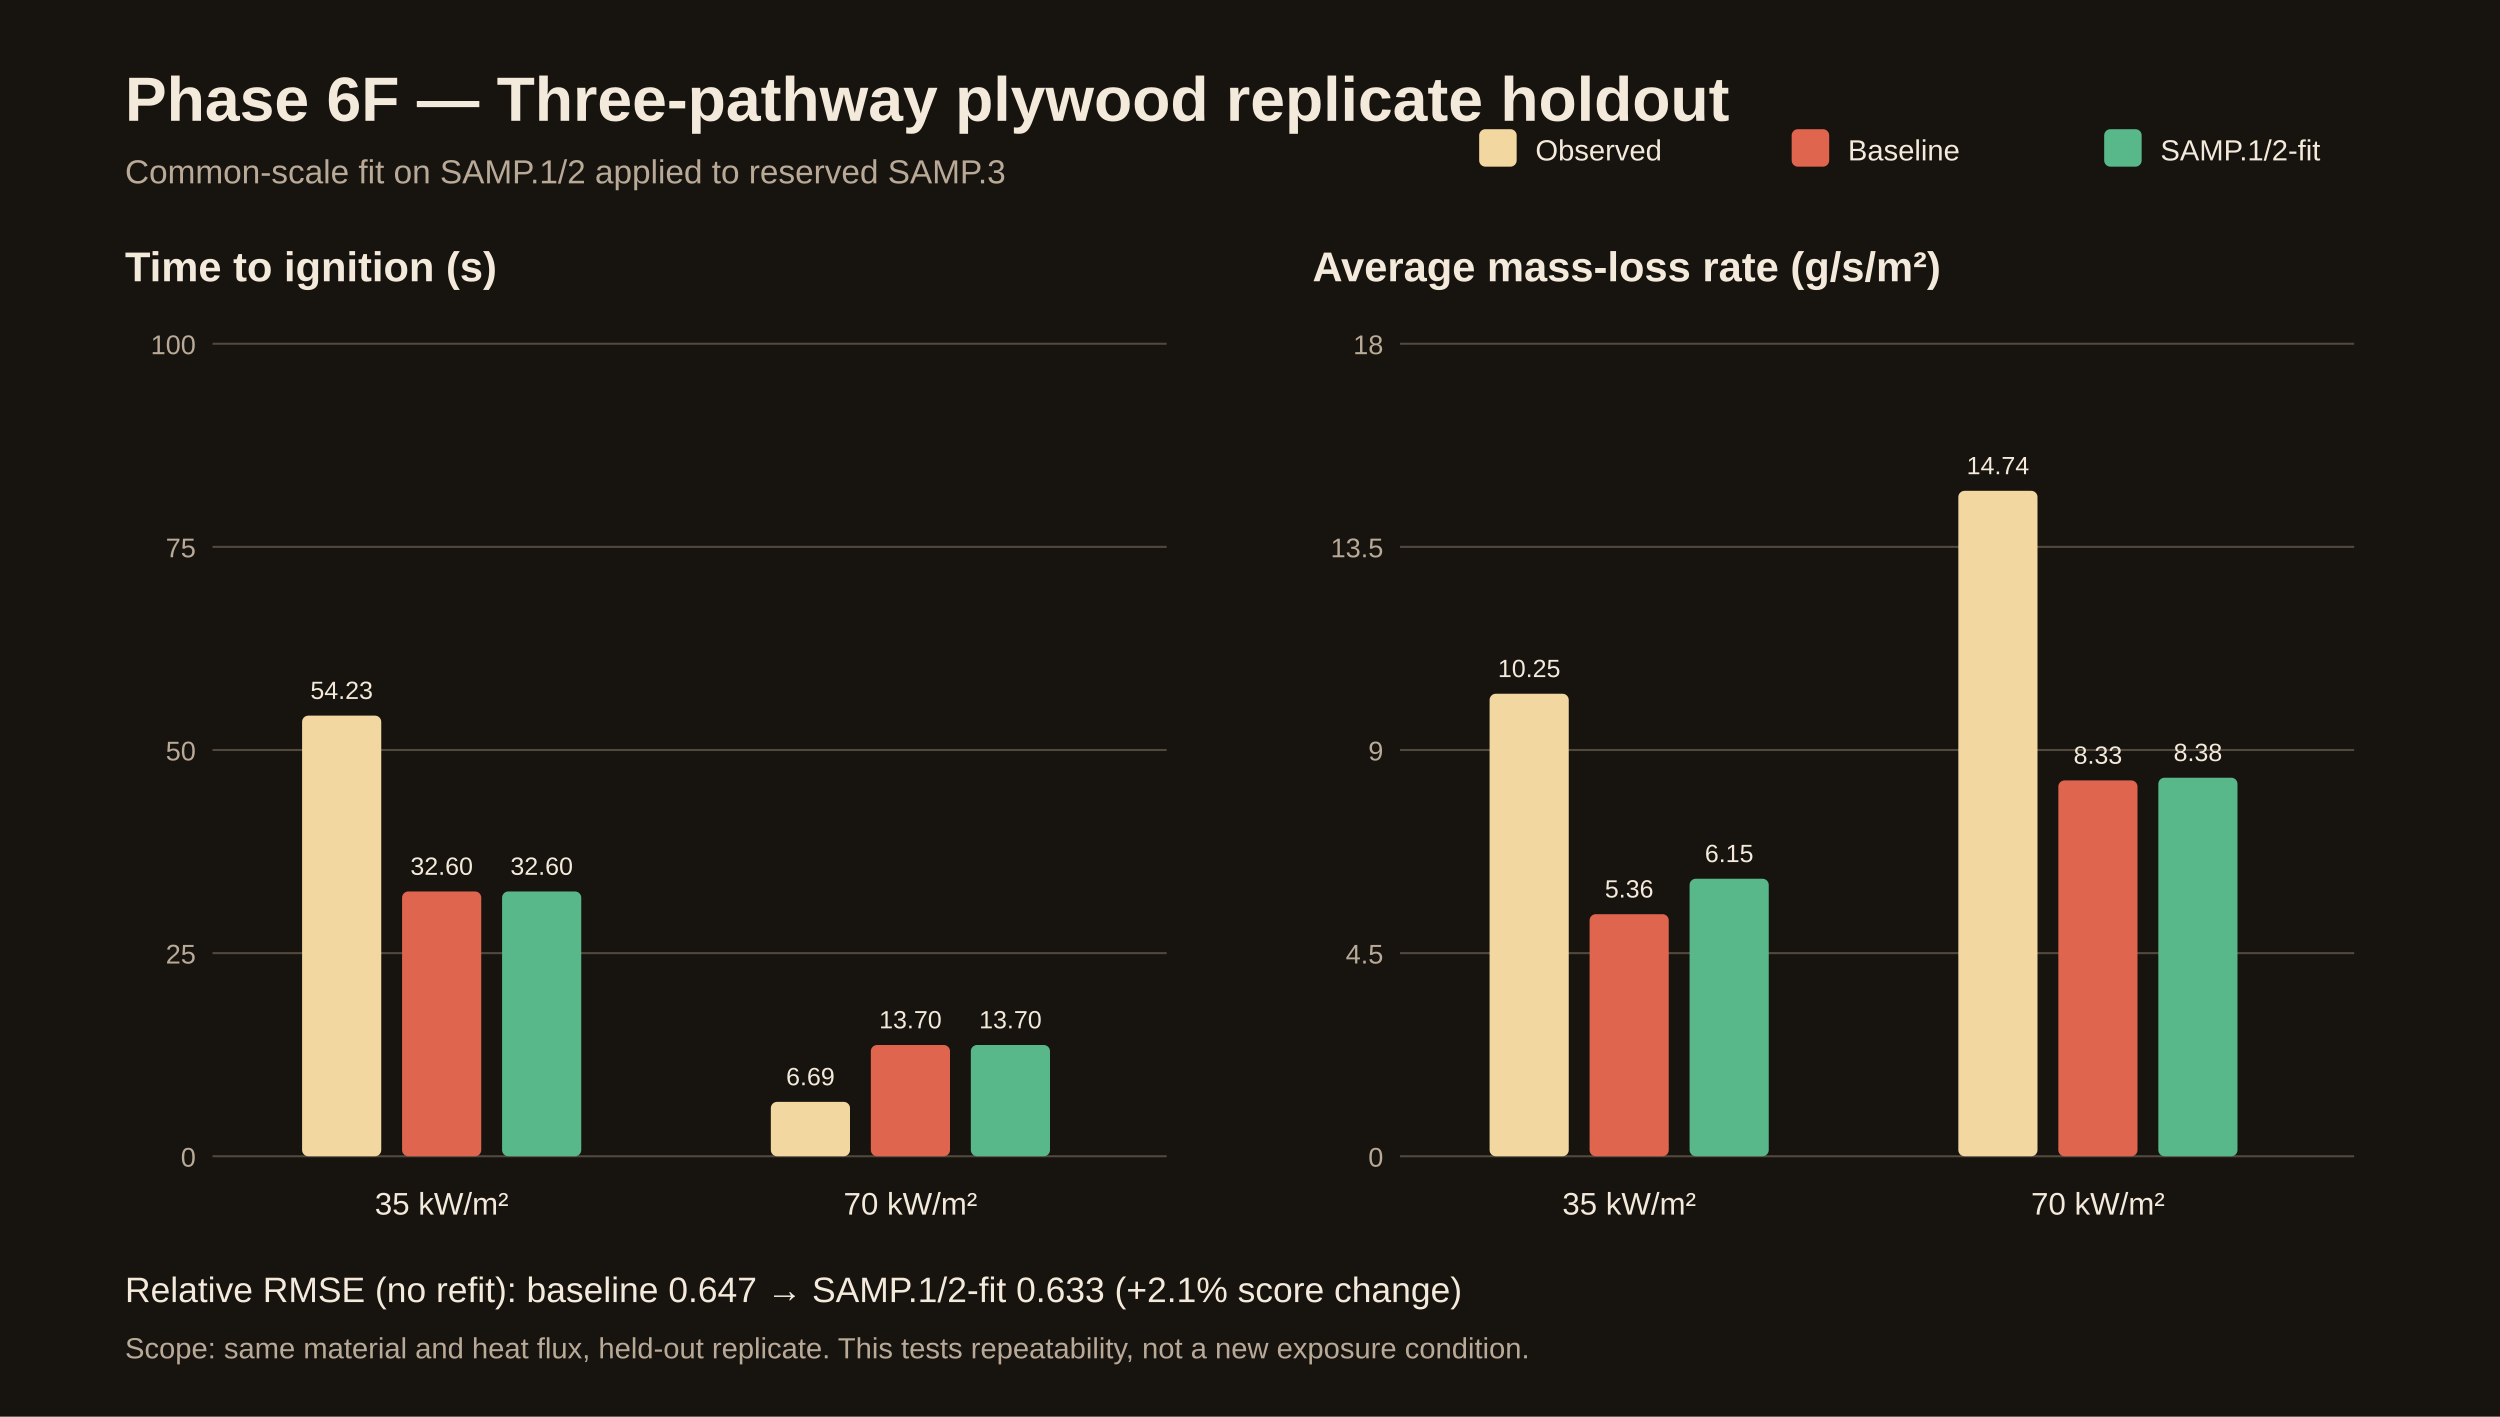
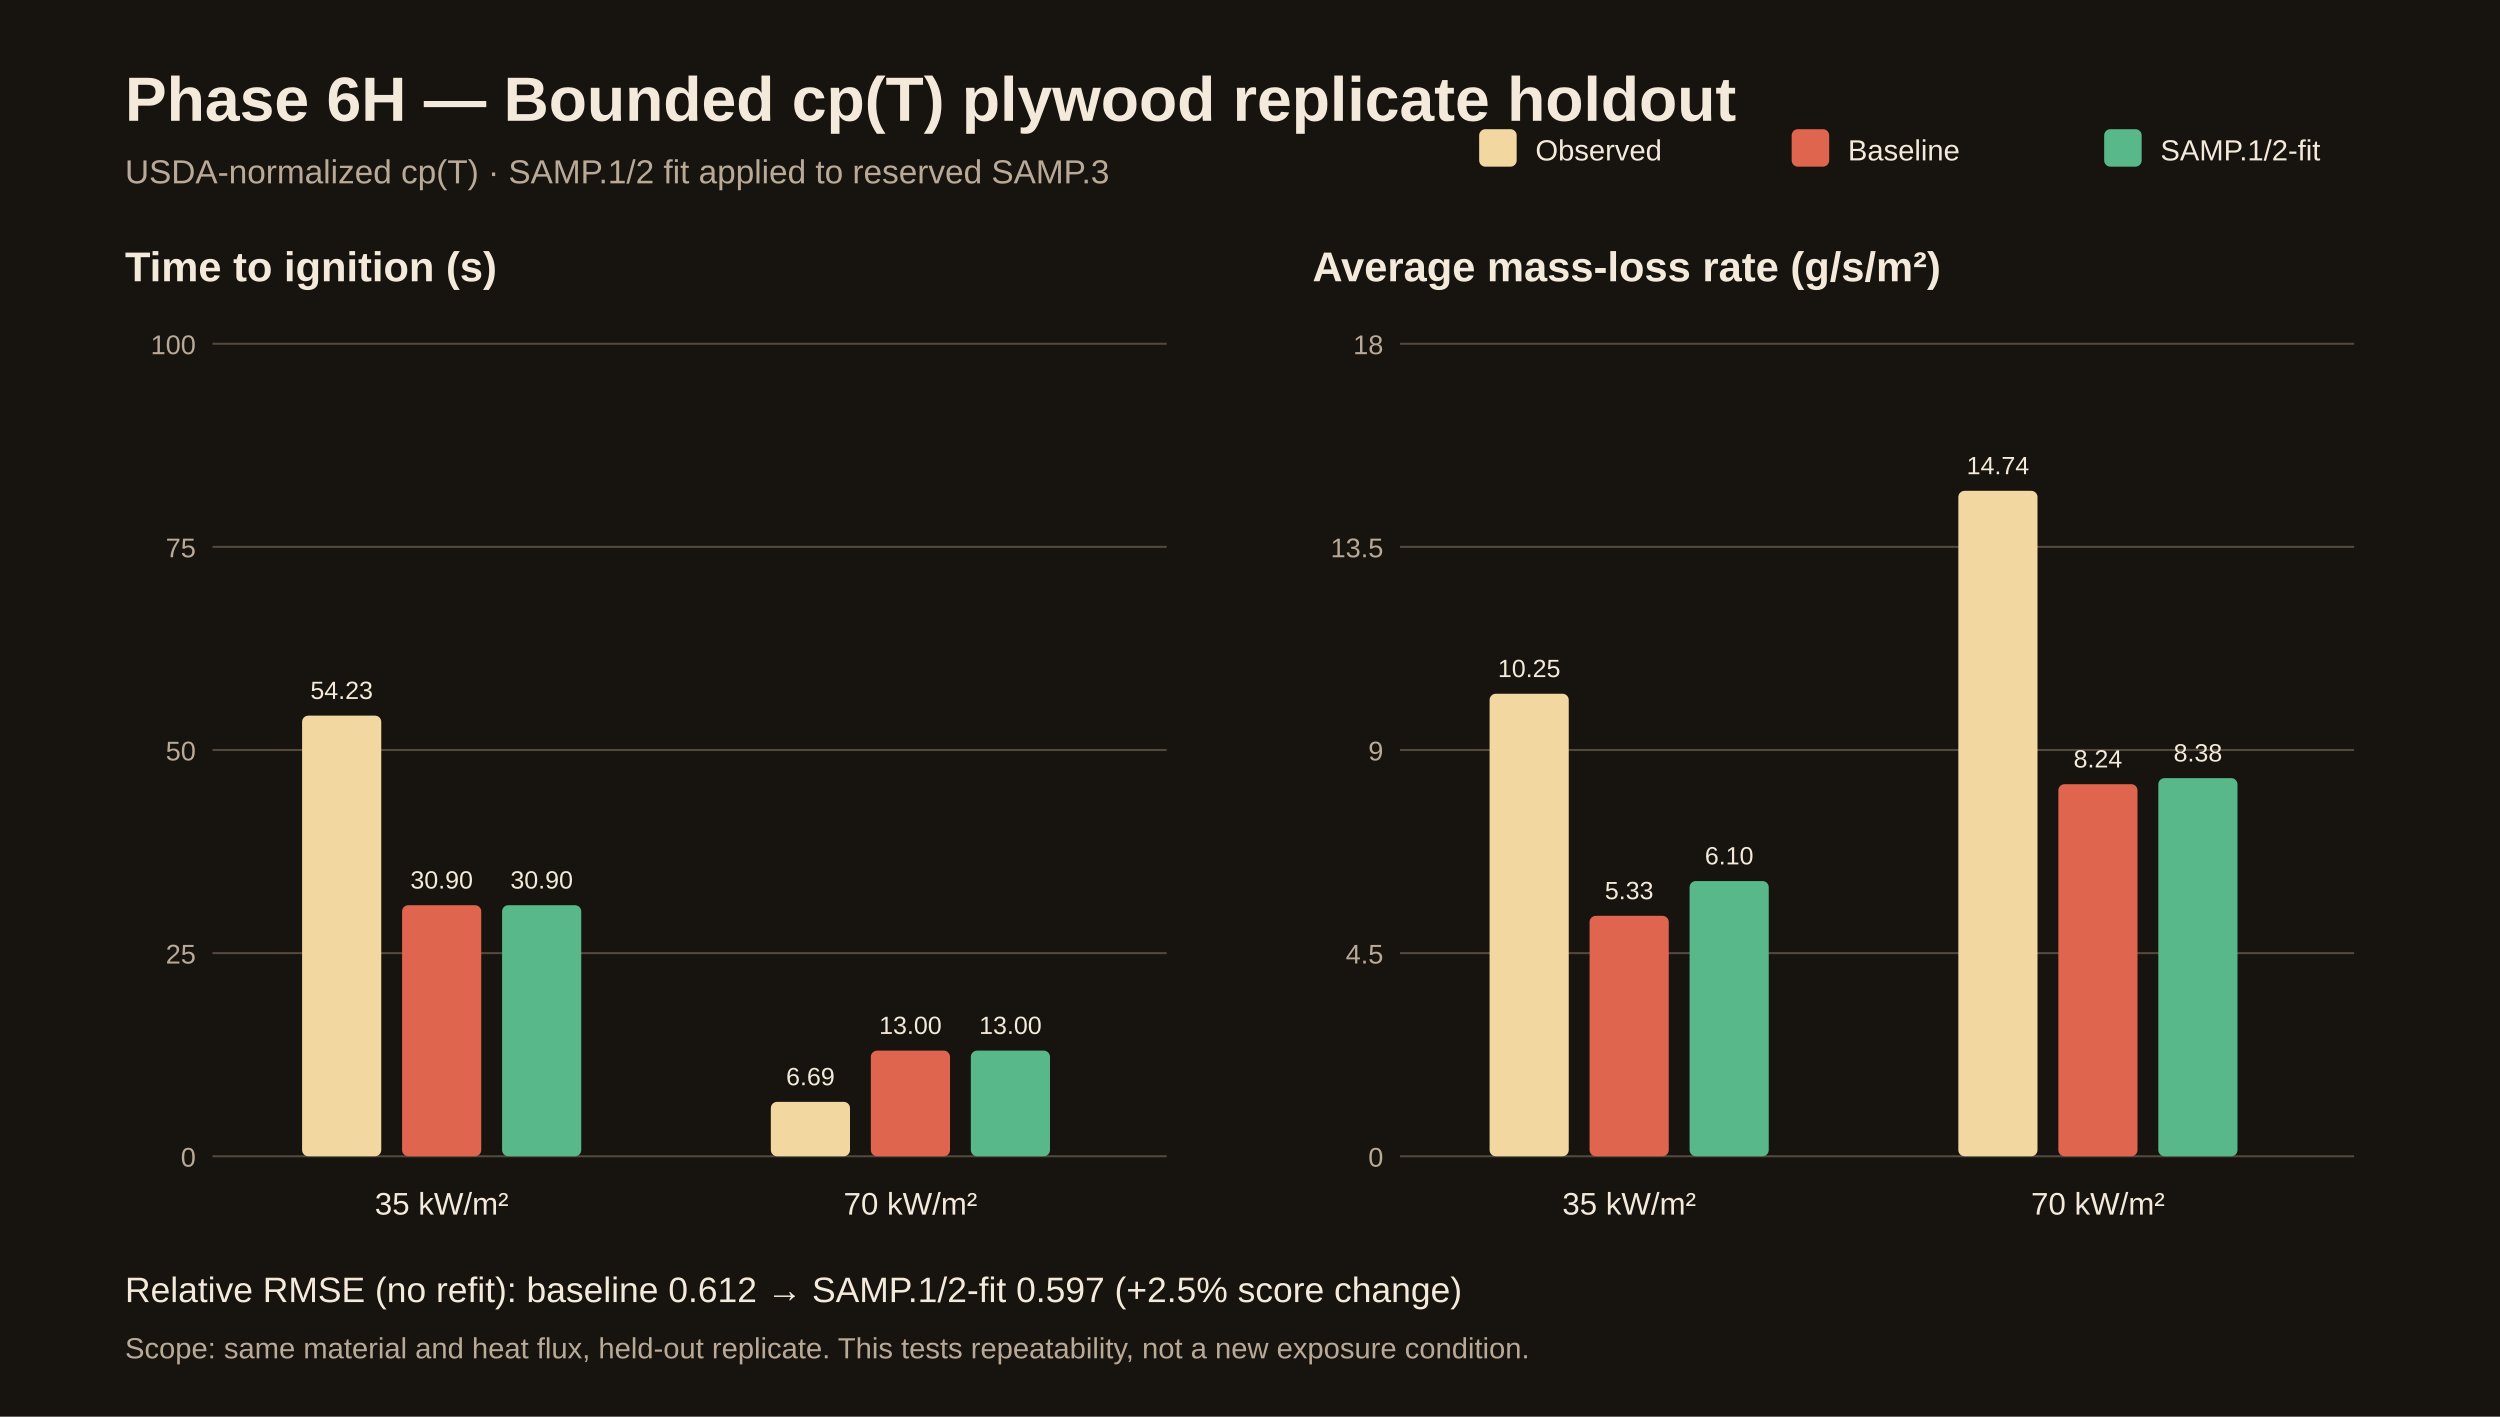
<svg xmlns="http://www.w3.org/2000/svg" width="1200" height="680" viewBox="0 0 1200 680">
  <rect width="1200" height="680" fill="#17130f" />
  <style>text{font-family:Segoe UI,Arial,sans-serif;fill:#f4eadb}.muted{fill:#b9aa98}.grid{stroke:#51483e;stroke-width:1}</style>
-   <text x="60" y="58" font-size="30" font-weight="700">Phase 6F — Three-pathway plywood replicate holdout</text>
-   <text x="60" y="88" class="muted" font-size="16">Common-scale fit on SAMP.1/2 applied to reserved SAMP.3</text>
+   <text x="60" y="58" font-size="30" font-weight="700">Phase 6H — Bounded cp(T) plywood replicate holdout</text>
+   <text x="60" y="88" class="muted" font-size="16">USDA-normalized cp(T) · SAMP.1/2 fit applied to reserved SAMP.3</text>
  <rect x="710" y="62" width="18" height="18" rx="3" fill="#f3d7a1" />
  <text x="737" y="77" font-size="14">Observed</text>
  <rect x="860" y="62" width="18" height="18" rx="3" fill="#df654e" />
  <text x="887" y="77" font-size="14">Baseline</text>
  <rect x="1010" y="62" width="18" height="18" rx="3" fill="#58b889" />
  <text x="1037" y="77" font-size="14">SAMP.1/2-fit</text>
  <text x="60" y="135" font-size="20" font-weight="600">Time to ignition (s)</text>
  <line class="grid" x1="102" y1="555.0" x2="560" y2="555.0" />
  <text x="94" y="560.0" text-anchor="end" class="muted" font-size="13">0</text>
  <line class="grid" x1="102" y1="457.5" x2="560" y2="457.5" />
  <text x="94" y="462.5" text-anchor="end" class="muted" font-size="13">25</text>
  <line class="grid" x1="102" y1="360.0" x2="560" y2="360.0" />
  <text x="94" y="365.0" text-anchor="end" class="muted" font-size="13">50</text>
  <line class="grid" x1="102" y1="262.5" x2="560" y2="262.5" />
  <text x="94" y="267.5" text-anchor="end" class="muted" font-size="13">75</text>
  <line class="grid" x1="102" y1="165.0" x2="560" y2="165.0" />
  <text x="94" y="170.0" text-anchor="end" class="muted" font-size="13">100</text>
  <rect x="145" y="343.5" width="38" height="211.5" rx="3" fill="#f3d7a1" />
  <text x="164" y="335.5" text-anchor="middle" font-size="12">54.23</text>
-   <rect x="193" y="427.9" width="38" height="127.1" rx="3" fill="#df654e" />
-   <text x="212" y="419.9" text-anchor="middle" font-size="12">32.60</text>
-   <rect x="241" y="427.9" width="38" height="127.1" rx="3" fill="#58b889" />
-   <text x="260" y="419.9" text-anchor="middle" font-size="12">32.60</text>
+   <rect x="193" y="434.5" width="38" height="120.5" rx="3" fill="#df654e" />
+   <text x="212" y="426.5" text-anchor="middle" font-size="12">30.90</text>
+   <rect x="241" y="434.5" width="38" height="120.5" rx="3" fill="#58b889" />
+   <text x="260" y="426.5" text-anchor="middle" font-size="12">30.90</text>
  <text x="212" y="583" text-anchor="middle" font-size="15">35 kW/m²</text>
  <rect x="370" y="528.9" width="38" height="26.1" rx="3" fill="#f3d7a1" />
  <text x="389" y="520.9" text-anchor="middle" font-size="12">6.69</text>
-   <rect x="418" y="501.6" width="38" height="53.4" rx="3" fill="#df654e" />
-   <text x="437" y="493.6" text-anchor="middle" font-size="12">13.70</text>
-   <rect x="466" y="501.6" width="38" height="53.4" rx="3" fill="#58b889" />
-   <text x="485" y="493.6" text-anchor="middle" font-size="12">13.70</text>
+   <rect x="418" y="504.3" width="38" height="50.7" rx="3" fill="#df654e" />
+   <text x="437" y="496.3" text-anchor="middle" font-size="12">13.00</text>
+   <rect x="466" y="504.3" width="38" height="50.7" rx="3" fill="#58b889" />
+   <text x="485" y="496.3" text-anchor="middle" font-size="12">13.00</text>
  <text x="437" y="583" text-anchor="middle" font-size="15">70 kW/m²</text>
  <text x="630" y="135" font-size="20" font-weight="600">Average mass-loss rate (g/s/m²)</text>
  <line class="grid" x1="672" y1="555.0" x2="1130" y2="555.0" />
  <text x="664" y="560.0" text-anchor="end" class="muted" font-size="13">0</text>
  <line class="grid" x1="672" y1="457.5" x2="1130" y2="457.5" />
  <text x="664" y="462.5" text-anchor="end" class="muted" font-size="13">4.5</text>
  <line class="grid" x1="672" y1="360.0" x2="1130" y2="360.0" />
  <text x="664" y="365.0" text-anchor="end" class="muted" font-size="13">9</text>
  <line class="grid" x1="672" y1="262.5" x2="1130" y2="262.5" />
  <text x="664" y="267.5" text-anchor="end" class="muted" font-size="13">13.5</text>
  <line class="grid" x1="672" y1="165.0" x2="1130" y2="165.0" />
  <text x="664" y="170.0" text-anchor="end" class="muted" font-size="13">18</text>
  <rect x="715" y="333.0" width="38" height="222.0" rx="3" fill="#f3d7a1" />
  <text x="734" y="325.0" text-anchor="middle" font-size="12">10.25</text>
-   <rect x="763" y="438.8" width="38" height="116.2" rx="3" fill="#df654e" />
-   <text x="782" y="430.8" text-anchor="middle" font-size="12">5.36</text>
-   <rect x="811" y="421.8" width="38" height="133.2" rx="3" fill="#58b889" />
-   <text x="830" y="413.8" text-anchor="middle" font-size="12">6.15</text>
+   <rect x="763" y="439.6" width="38" height="115.4" rx="3" fill="#df654e" />
+   <text x="782" y="431.6" text-anchor="middle" font-size="12">5.33</text>
+   <rect x="811" y="422.9" width="38" height="132.1" rx="3" fill="#58b889" />
+   <text x="830" y="414.9" text-anchor="middle" font-size="12">6.10</text>
  <text x="782" y="583" text-anchor="middle" font-size="15">35 kW/m²</text>
  <rect x="940" y="235.6" width="38" height="319.4" rx="3" fill="#f3d7a1" />
  <text x="959" y="227.6" text-anchor="middle" font-size="12">14.74</text>
-   <rect x="988" y="374.6" width="38" height="180.4" rx="3" fill="#df654e" />
-   <text x="1007" y="366.6" text-anchor="middle" font-size="12">8.33</text>
-   <rect x="1036" y="373.3" width="38" height="181.7" rx="3" fill="#58b889" />
-   <text x="1055" y="365.3" text-anchor="middle" font-size="12">8.38</text>
+   <rect x="988" y="376.4" width="38" height="178.6" rx="3" fill="#df654e" />
+   <text x="1007" y="368.4" text-anchor="middle" font-size="12">8.24</text>
+   <rect x="1036" y="373.5" width="38" height="181.5" rx="3" fill="#58b889" />
+   <text x="1055" y="365.5" text-anchor="middle" font-size="12">8.38</text>
  <text x="1007" y="583" text-anchor="middle" font-size="15">70 kW/m²</text>
-   <text x="60" y="625" font-size="17">Relative RMSE (no refit): baseline 0.647 → SAMP.1/2-fit 0.633 (+2.1% score change)</text>
+   <text x="60" y="625" font-size="17">Relative RMSE (no refit): baseline 0.612 → SAMP.1/2-fit 0.597 (+2.5% score change)</text>
  <text x="60" y="652" class="muted" font-size="14">Scope: same material and heat flux, held-out replicate. This tests repeatability, not a new exposure condition.</text>
</svg>
